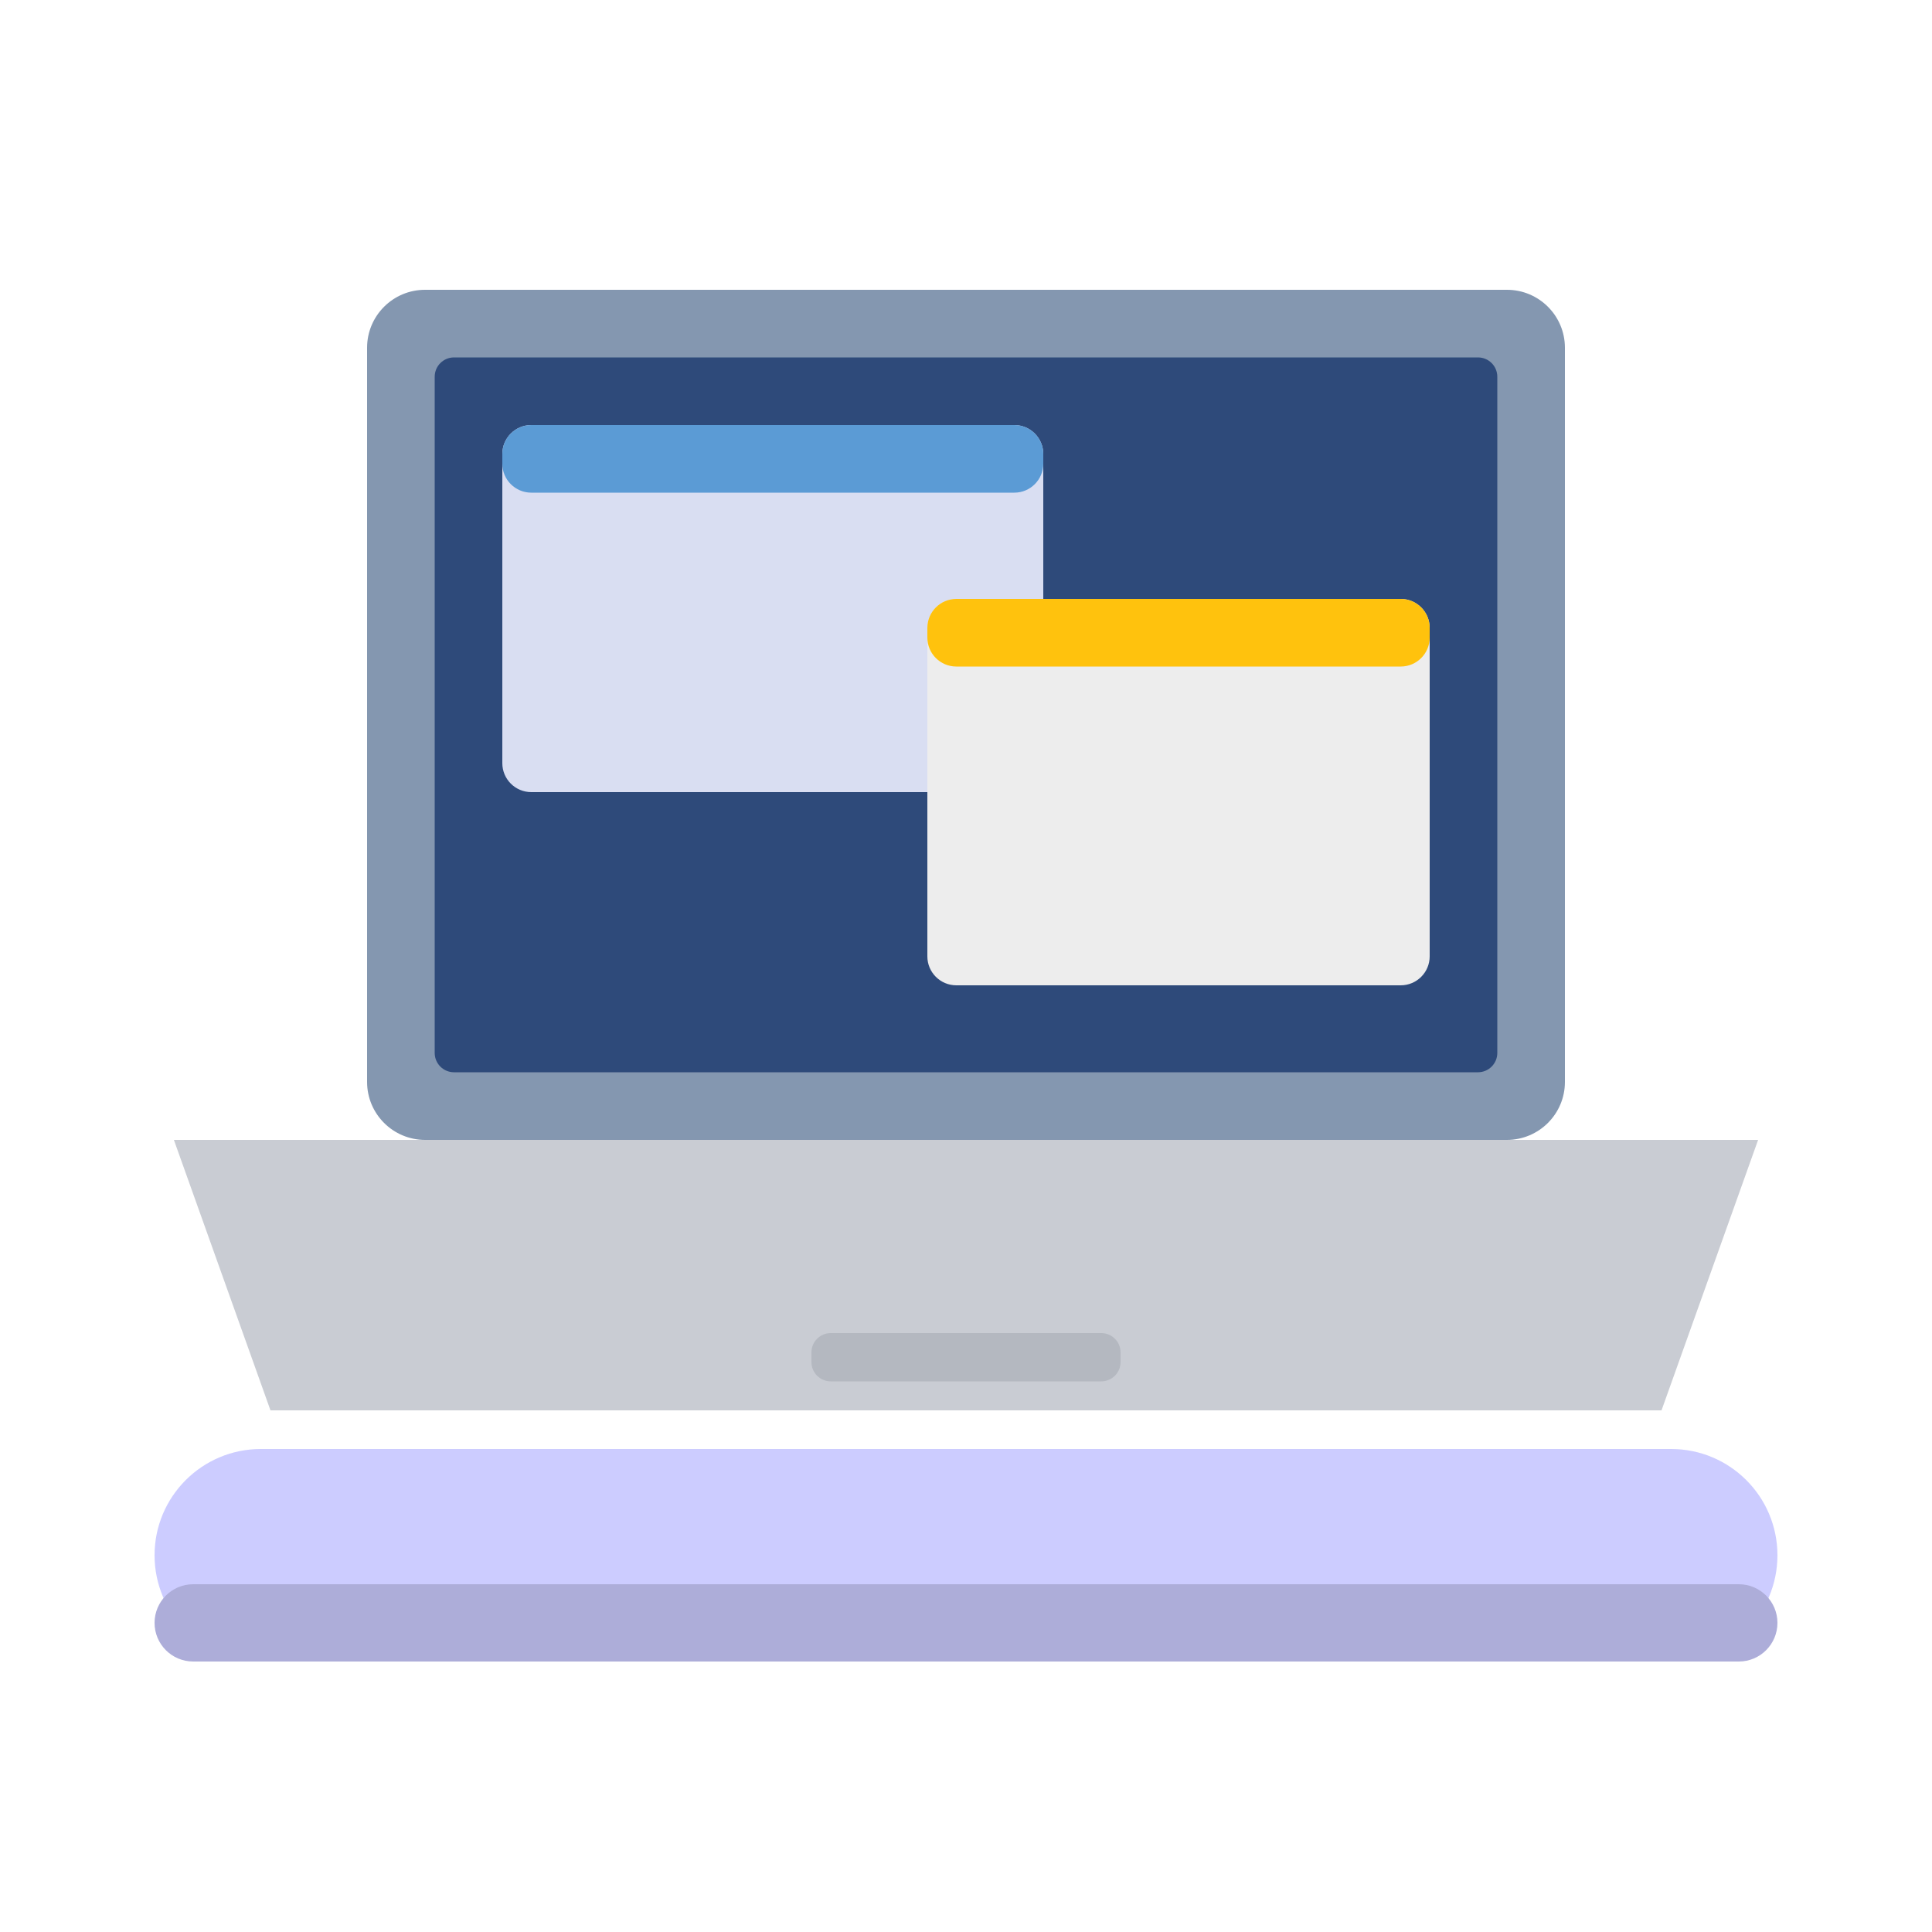
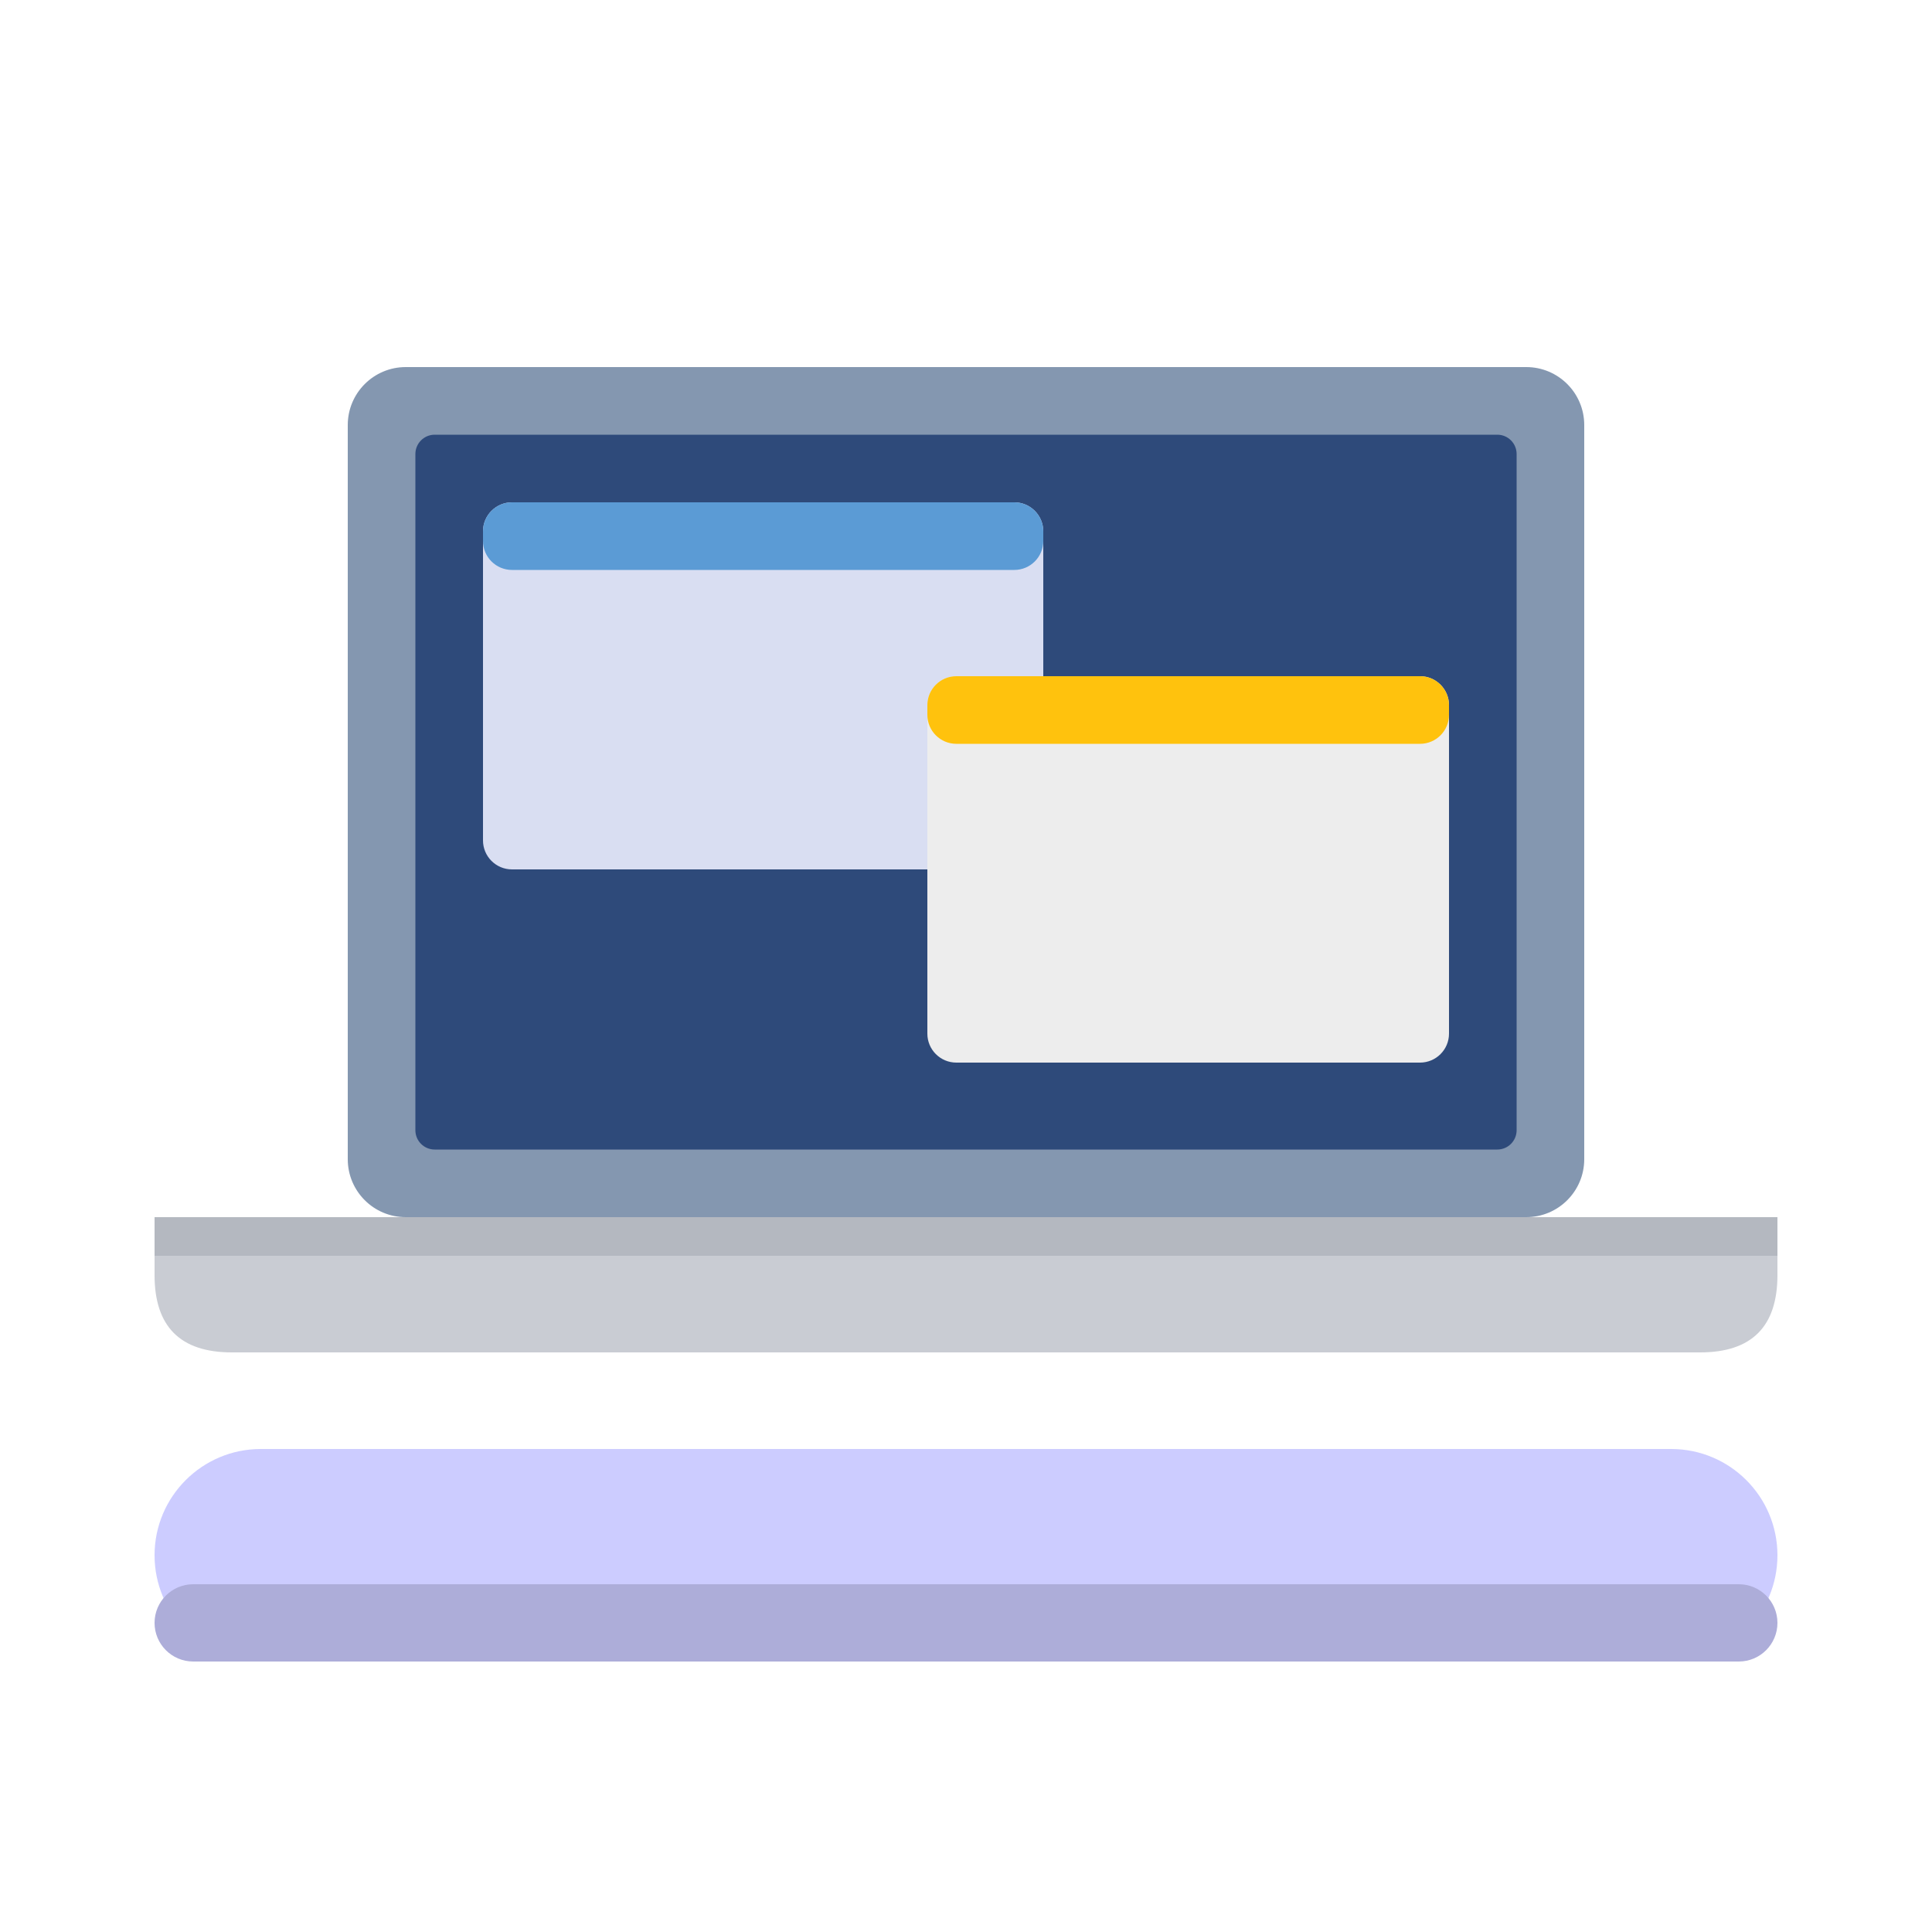
<svg xmlns="http://www.w3.org/2000/svg" viewBox="0 0 200 200" width="100mm" height="100mm">
  <g id="ebene-CCCCFF" fill="#CCCCFF">
    <path fill="#CCCCFF" d="M27,150 L173,150 A11 11 0 0 1 184,161 L184,161 A11 11 0 0 1 173,172 L27,172 A11 11 0 0 1 16,161 L16,161 A11 11 0 0 1 27,150 Z" />
  </g>
  <g id="ebene-ADADD9" fill="#ADADD9">
    <path fill="#ADADD9" d="M20,164 L180,164 A4 4 0 0 1 184,168 L184,168 A4 4 0 0 1 180,172 L20,172 A4 4 0 0 1 16,168 L16,168 A4 4 0 0 1 20,164 Z" />
  </g>
  <g id="ebene-8497B0" fill="#8497B0">
-     <path fill="#8497B0" d="M44,30 L156,30 A6 6 0 0 1 162,36 L162,112 A6 6 0 0 1 156,118 L44,118 A6 6 0 0 1 38,112 L38,36 A6 6 0 0 1 44,30 Z" />
-     <path fill="#8497B0" d="M41,122 L48,122 A1 1 0 0 1 49,123 L49,125 A1 1 0 0 1 48,126 L41,126 A1 1 0 0 1 40,125 L40,123 A1 1 0 0 1 41,122 Z" />
-     <path fill="#8497B0" d="M41,129 L48,129 A1 1 0 0 1 49,130 L49,132 A1 1 0 0 1 48,133 L41,133 A1 1 0 0 1 40,132 L40,130 A1 1 0 0 1 41,129 Z" />
-     <path fill="#8497B0" d="M53,122 L60,122 A1 1 0 0 1 61,123 L61,125 A1 1 0 0 1 60,126 L53,126 A1 1 0 0 1 52,125 L52,123 A1 1 0 0 1 53,122 Z" />
-     <path fill="#8497B0" d="M53,129 L60,129 A1 1 0 0 1 61,130 L61,132 A1 1 0 0 1 60,133 L53,133 A1 1 0 0 1 52,132 L52,130 A1 1 0 0 1 53,129 Z" />
-     <path fill="#8497B0" d="M65,122 L72,122 A1 1 0 0 1 73,123 L73,125 A1 1 0 0 1 72,126 L65,126 A1 1 0 0 1 64,125 L64,123 A1 1 0 0 1 65,122 Z" />
-     <path fill="#8497B0" d="M65,129 L72,129 A1 1 0 0 1 73,130 L73,132 A1 1 0 0 1 72,133 L65,133 A1 1 0 0 1 64,132 L64,130 A1 1 0 0 1 65,129 Z" />
-     <path fill="#8497B0" d="M77,122 L84,122 A1 1 0 0 1 85,123 L85,125 A1 1 0 0 1 84,126 L77,126 A1 1 0 0 1 76,125 L76,123 A1 1 0 0 1 77,122 Z" />
-     <path fill="#8497B0" d="M77,129 L84,129 A1 1 0 0 1 85,130 L85,132 A1 1 0 0 1 84,133 L77,133 A1 1 0 0 1 76,132 L76,130 A1 1 0 0 1 77,129 Z" />
-     <path fill="#8497B0" d="M89,122 L96,122 A1 1 0 0 1 97,123 L97,125 A1 1 0 0 1 96,126 L89,126 A1 1 0 0 1 88,125 L88,123 A1 1 0 0 1 89,122 Z" />
-     <path fill="#8497B0" d="M89,129 L96,129 A1 1 0 0 1 97,130 L97,132 A1 1 0 0 1 96,133 L89,133 A1 1 0 0 1 88,132 L88,130 A1 1 0 0 1 89,129 Z" />
-     <path fill="#8497B0" d="M101,122 L108,122 A1 1 0 0 1 109,123 L109,125 A1 1 0 0 1 108,126 L101,126 A1 1 0 0 1 100,125 L100,123 A1 1 0 0 1 101,122 Z" />
-     <path fill="#8497B0" d="M101,129 L108,129 A1 1 0 0 1 109,130 L109,132 A1 1 0 0 1 108,133 L101,133 A1 1 0 0 1 100,132 L100,130 A1 1 0 0 1 101,129 Z" />
-     <path fill="#8497B0" d="M113,122 L120,122 A1 1 0 0 1 121,123 L121,125 A1 1 0 0 1 120,126 L113,126 A1 1 0 0 1 112,125 L112,123 A1 1 0 0 1 113,122 Z" />
-     <path fill="#8497B0" d="M113,129 L120,129 A1 1 0 0 1 121,130 L121,132 A1 1 0 0 1 120,133 L113,133 A1 1 0 0 1 112,132 L112,130 A1 1 0 0 1 113,129 Z" />
-     <path fill="#8497B0" d="M125,122 L132,122 A1 1 0 0 1 133,123 L133,125 A1 1 0 0 1 132,126 L125,126 A1 1 0 0 1 124,125 L124,123 A1 1 0 0 1 125,122 Z" />
-     <path fill="#8497B0" d="M125,129 L132,129 A1 1 0 0 1 133,130 L133,132 A1 1 0 0 1 132,133 L125,133 A1 1 0 0 1 124,132 L124,130 A1 1 0 0 1 125,129 Z" />
-     <path fill="#8497B0" d="M137,122 L144,122 A1 1 0 0 1 145,123 L145,125 A1 1 0 0 1 144,126 L137,126 A1 1 0 0 1 136,125 L136,123 A1 1 0 0 1 137,122 Z" />
-     <path fill="#8497B0" d="M137,129 L144,129 A1 1 0 0 1 145,130 L145,132 A1 1 0 0 1 144,133 L137,133 A1 1 0 0 1 136,132 L136,130 A1 1 0 0 1 137,129 Z" />
-     <path fill="#8497B0" d="M149,122 L156,122 A1 1 0 0 1 157,123 L157,125 A1 1 0 0 1 156,126 L149,126 A1 1 0 0 1 148,125 L148,123 A1 1 0 0 1 149,122 Z" />
-     <path fill="#8497B0" d="M149,129 L156,129 A1 1 0 0 1 157,130 L157,132 A1 1 0 0 1 156,133 L149,133 A1 1 0 0 1 148,132 L148,130 A1 1 0 0 1 149,129 Z" />
+     <path fill="#8497B0" d="M42,38 L158,38 A6 6 0 0 1 164,44 L164,120 A6 6 0 0 1 158,126 L42,126 A6 6 0 0 1 36,120 L36,44 A6 6 0 0 1 42,38 Z" />
+     <path fill="#8497B0" d="M84,126 L116,126 Q116,131 111,131 L89,131 Q84,131 84,126 Z" />
  </g>
  <g id="ebene-2E4A7A" fill="#2E4A7A">
-     <path fill="#2E4A7A" d="M47,37 L153,37 A2 2 0 0 1 155,39 L155,109 A2 2 0 0 1 153,111 L47,111 A2 2 0 0 1 45,109 L45,39 A2 2 0 0 1 47,37 Z" />
+     <path fill="#2E4A7A" d="M45,45 L155,45 A2 2 0 0 1 157,47 L157,117 A2 2 0 0 1 155,119 L45,119 A2 2 0 0 1 43,117 L43,47 A2 2 0 0 1 45,45 Z" />
  </g>
  <g id="ebene-D9DEF2" fill="#D9DEF2">
-     <path fill="#D9DEF2" d="M55,44 L105,44 A3 3 0 0 1 108,47 L108,79 A3 3 0 0 1 105,82 L55,82 A3 3 0 0 1 52,79 L52,47 A3 3 0 0 1 55,44 Z" />
+     <path fill="#D9DEF2" d="M53,52 L105,52 A3 3 0 0 1 108,55 L108,87 A3 3 0 0 1 105,90 L53,90 A3 3 0 0 1 50,87 L50,55 A3 3 0 0 1 53,52 Z" />
  </g>
  <g id="ebene-5B9BD5" fill="#5B9BD5">
-     <path fill="#5B9BD5" d="M55,44 L105,44 A3 3 0 0 1 108,47 L108,48 A3 3 0 0 1 105,51 L55,51 A3 3 0 0 1 52,48 L52,47 A3 3 0 0 1 55,44 Z" />
+     <path fill="#5B9BD5" d="M53,52 L105,52 A3 3 0 0 1 108,55 L108,56 A3 3 0 0 1 105,59 L53,59 A3 3 0 0 1 50,56 L50,55 A3 3 0 0 1 53,52 Z" />
  </g>
  <g id="ebene-EDEDED" fill="#EDEDED">
-     <path fill="#EDEDED" d="M99,62 L145,62 A3 3 0 0 1 148,65 L148,99 A3 3 0 0 1 145,102 L99,102 A3 3 0 0 1 96,99 L96,65 A3 3 0 0 1 99,62 Z" />
+     <path fill="#EDEDED" d="M99,70 L147,70 A3 3 0 0 1 150,73 L150,107 A3 3 0 0 1 147,110 L99,110 A3 3 0 0 1 96,107 L96,73 A3 3 0 0 1 99,70 Z" />
  </g>
  <g id="ebene-FFC20D" fill="#FFC20D">
-     <path fill="#FFC20D" d="M99,62 L145,62 A3 3 0 0 1 148,65 L148,66 A3 3 0 0 1 145,69 L99,69 A3 3 0 0 1 96,66 L96,65 A3 3 0 0 1 99,62 Z" />
+     <path fill="#FFC20D" d="M99,70 L147,70 A3 3 0 0 1 150,73 L150,74 A3 3 0 0 1 147,77 L99,77 A3 3 0 0 1 96,74 L96,73 A3 3 0 0 1 99,70 Z" />
  </g>
  <g id="ebene-C9CCD3" fill="#C9CCD3">
-     <path fill="#C9CCD3" d="M18,118 L182,118 L172,146 L28,146 Z" />
+     <path fill="#C9CCD3" d="M16,126 L184,126 L184,132 Q184,140 176,140 L24,140 Q16,140 16,132 Z" />
  </g>
  <g id="ebene-B4B8C0" fill="#B4B8C0">
-     <path fill="#B4B8C0" d="M86,138 L114,138 A2 2 0 0 1 116,140 L116,141 A2 2 0 0 1 114,143 L86,143 A2 2 0 0 1 84,141 L84,140 A2 2 0 0 1 86,138 Z" />
+     <path fill="#B4B8C0" d="M16,126 L184,126 L184,130 L16,130 L16,126 Z" />
  </g>
</svg>
